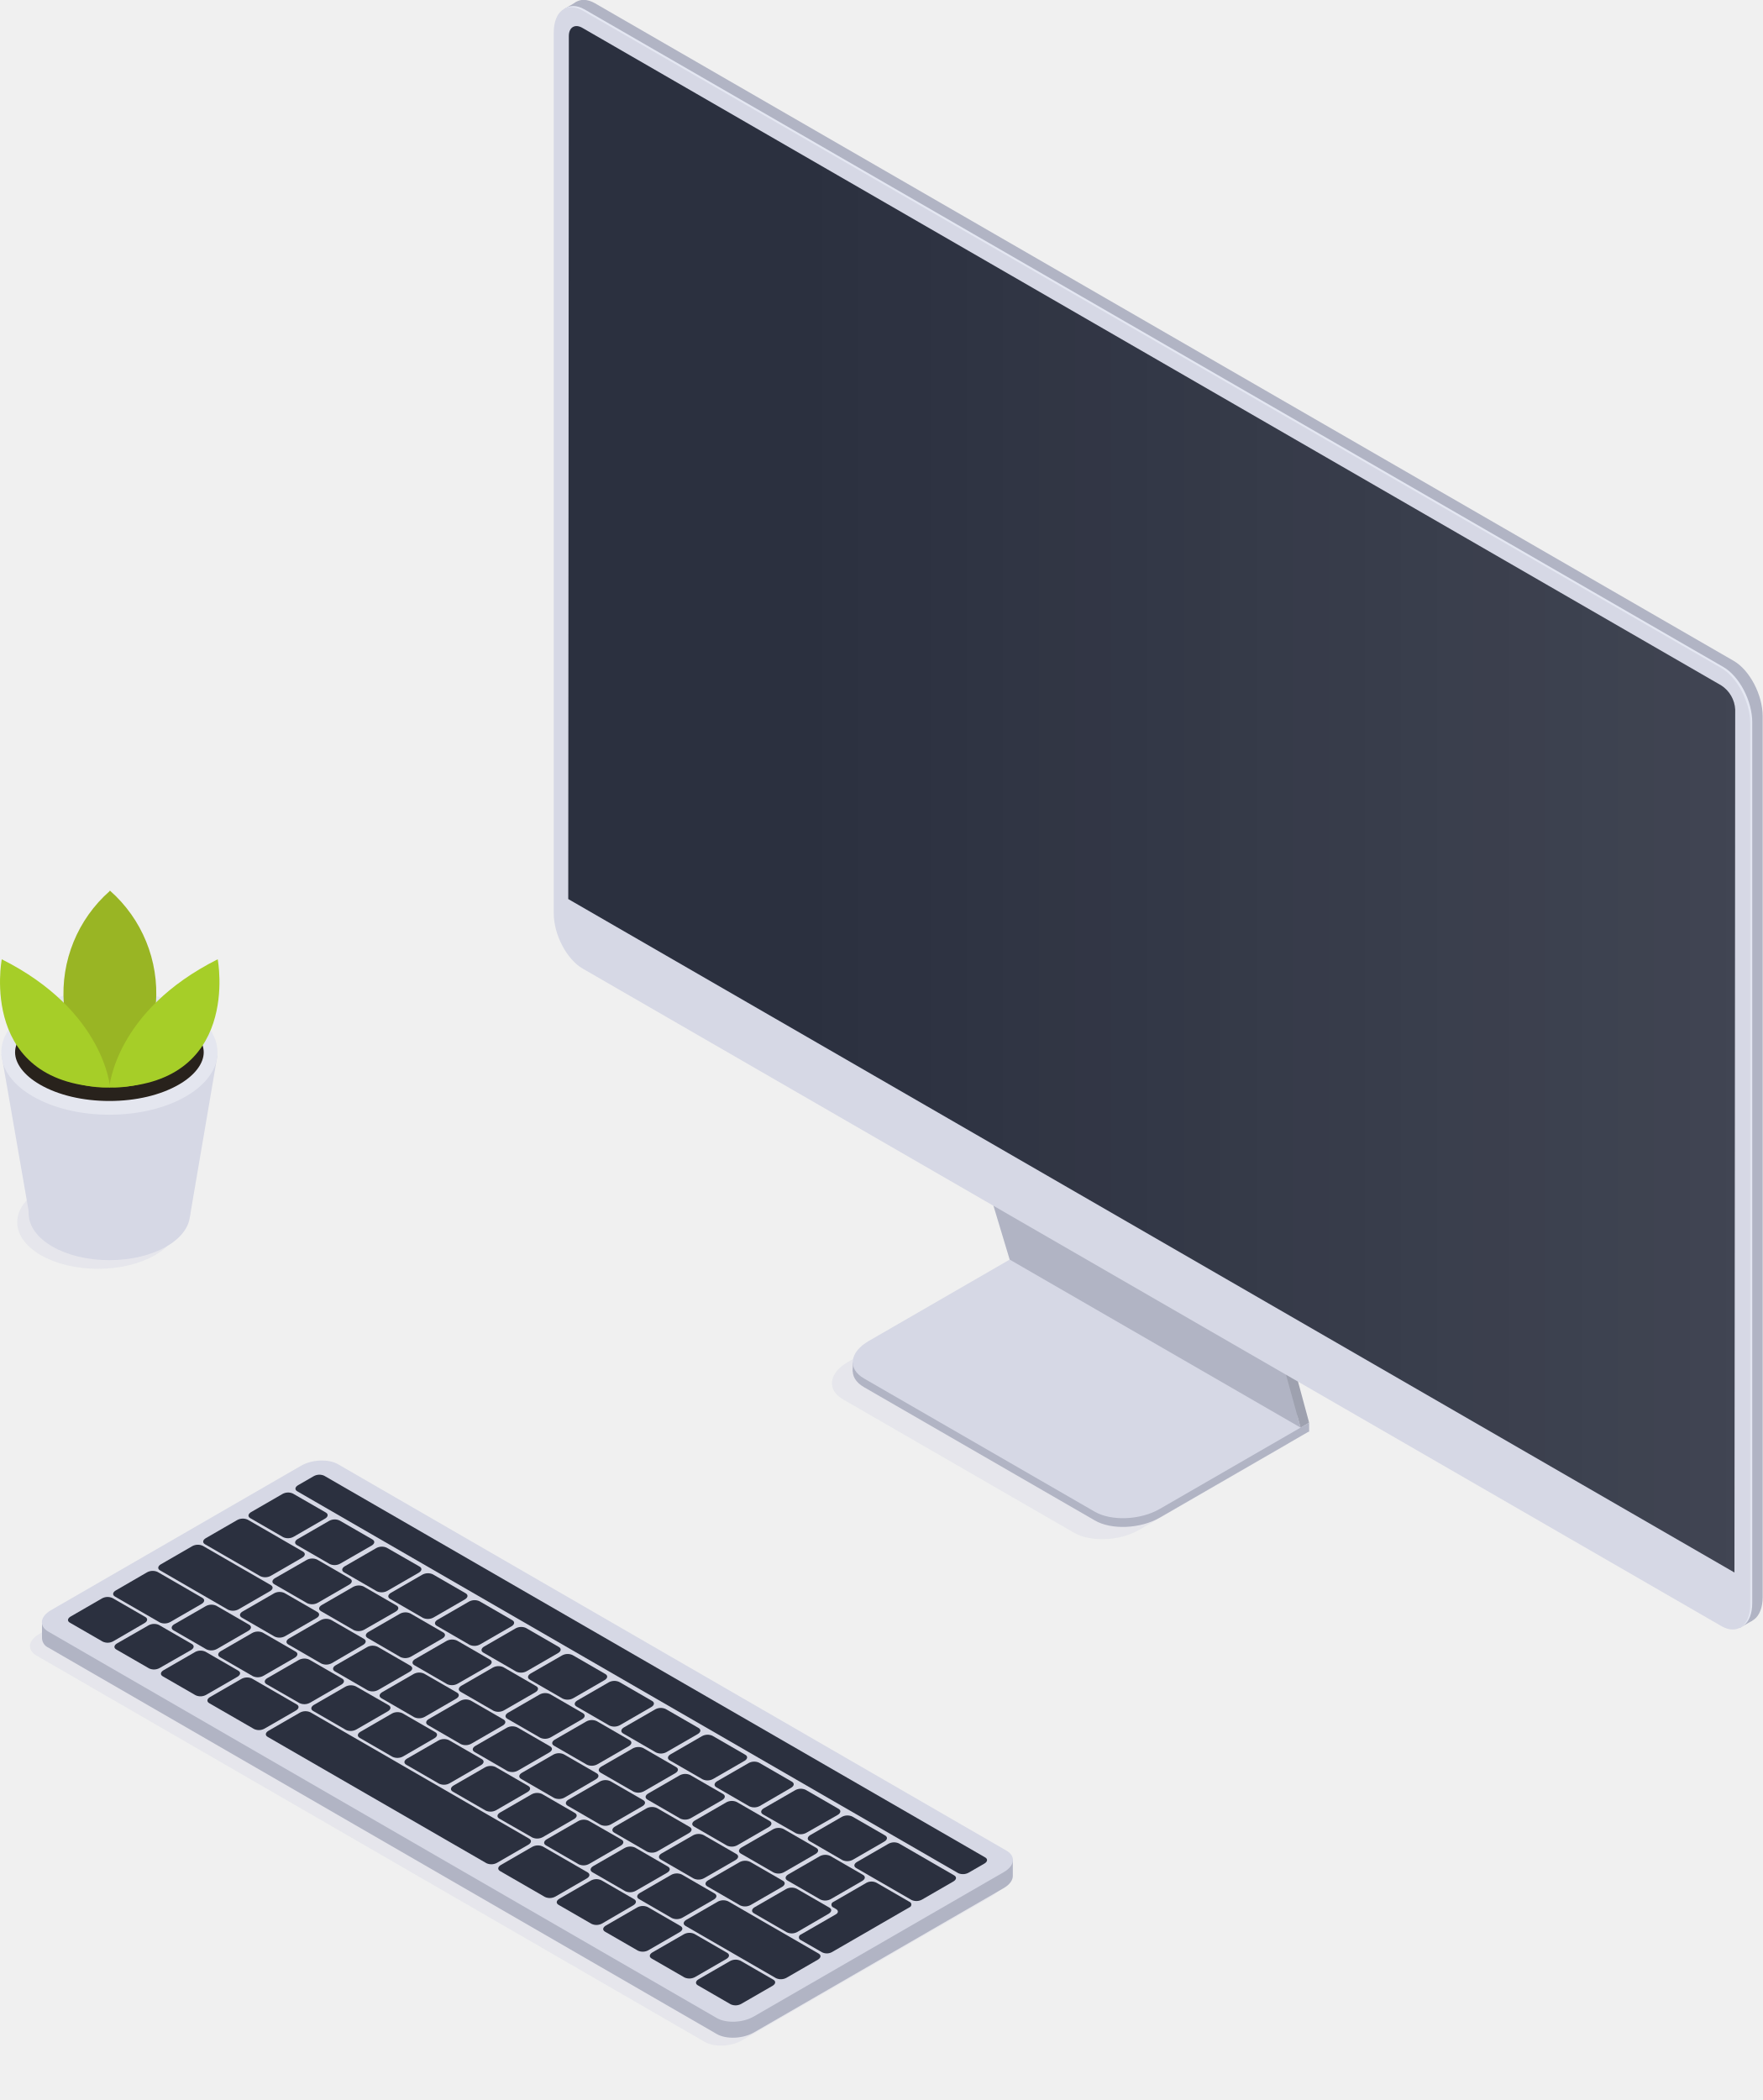
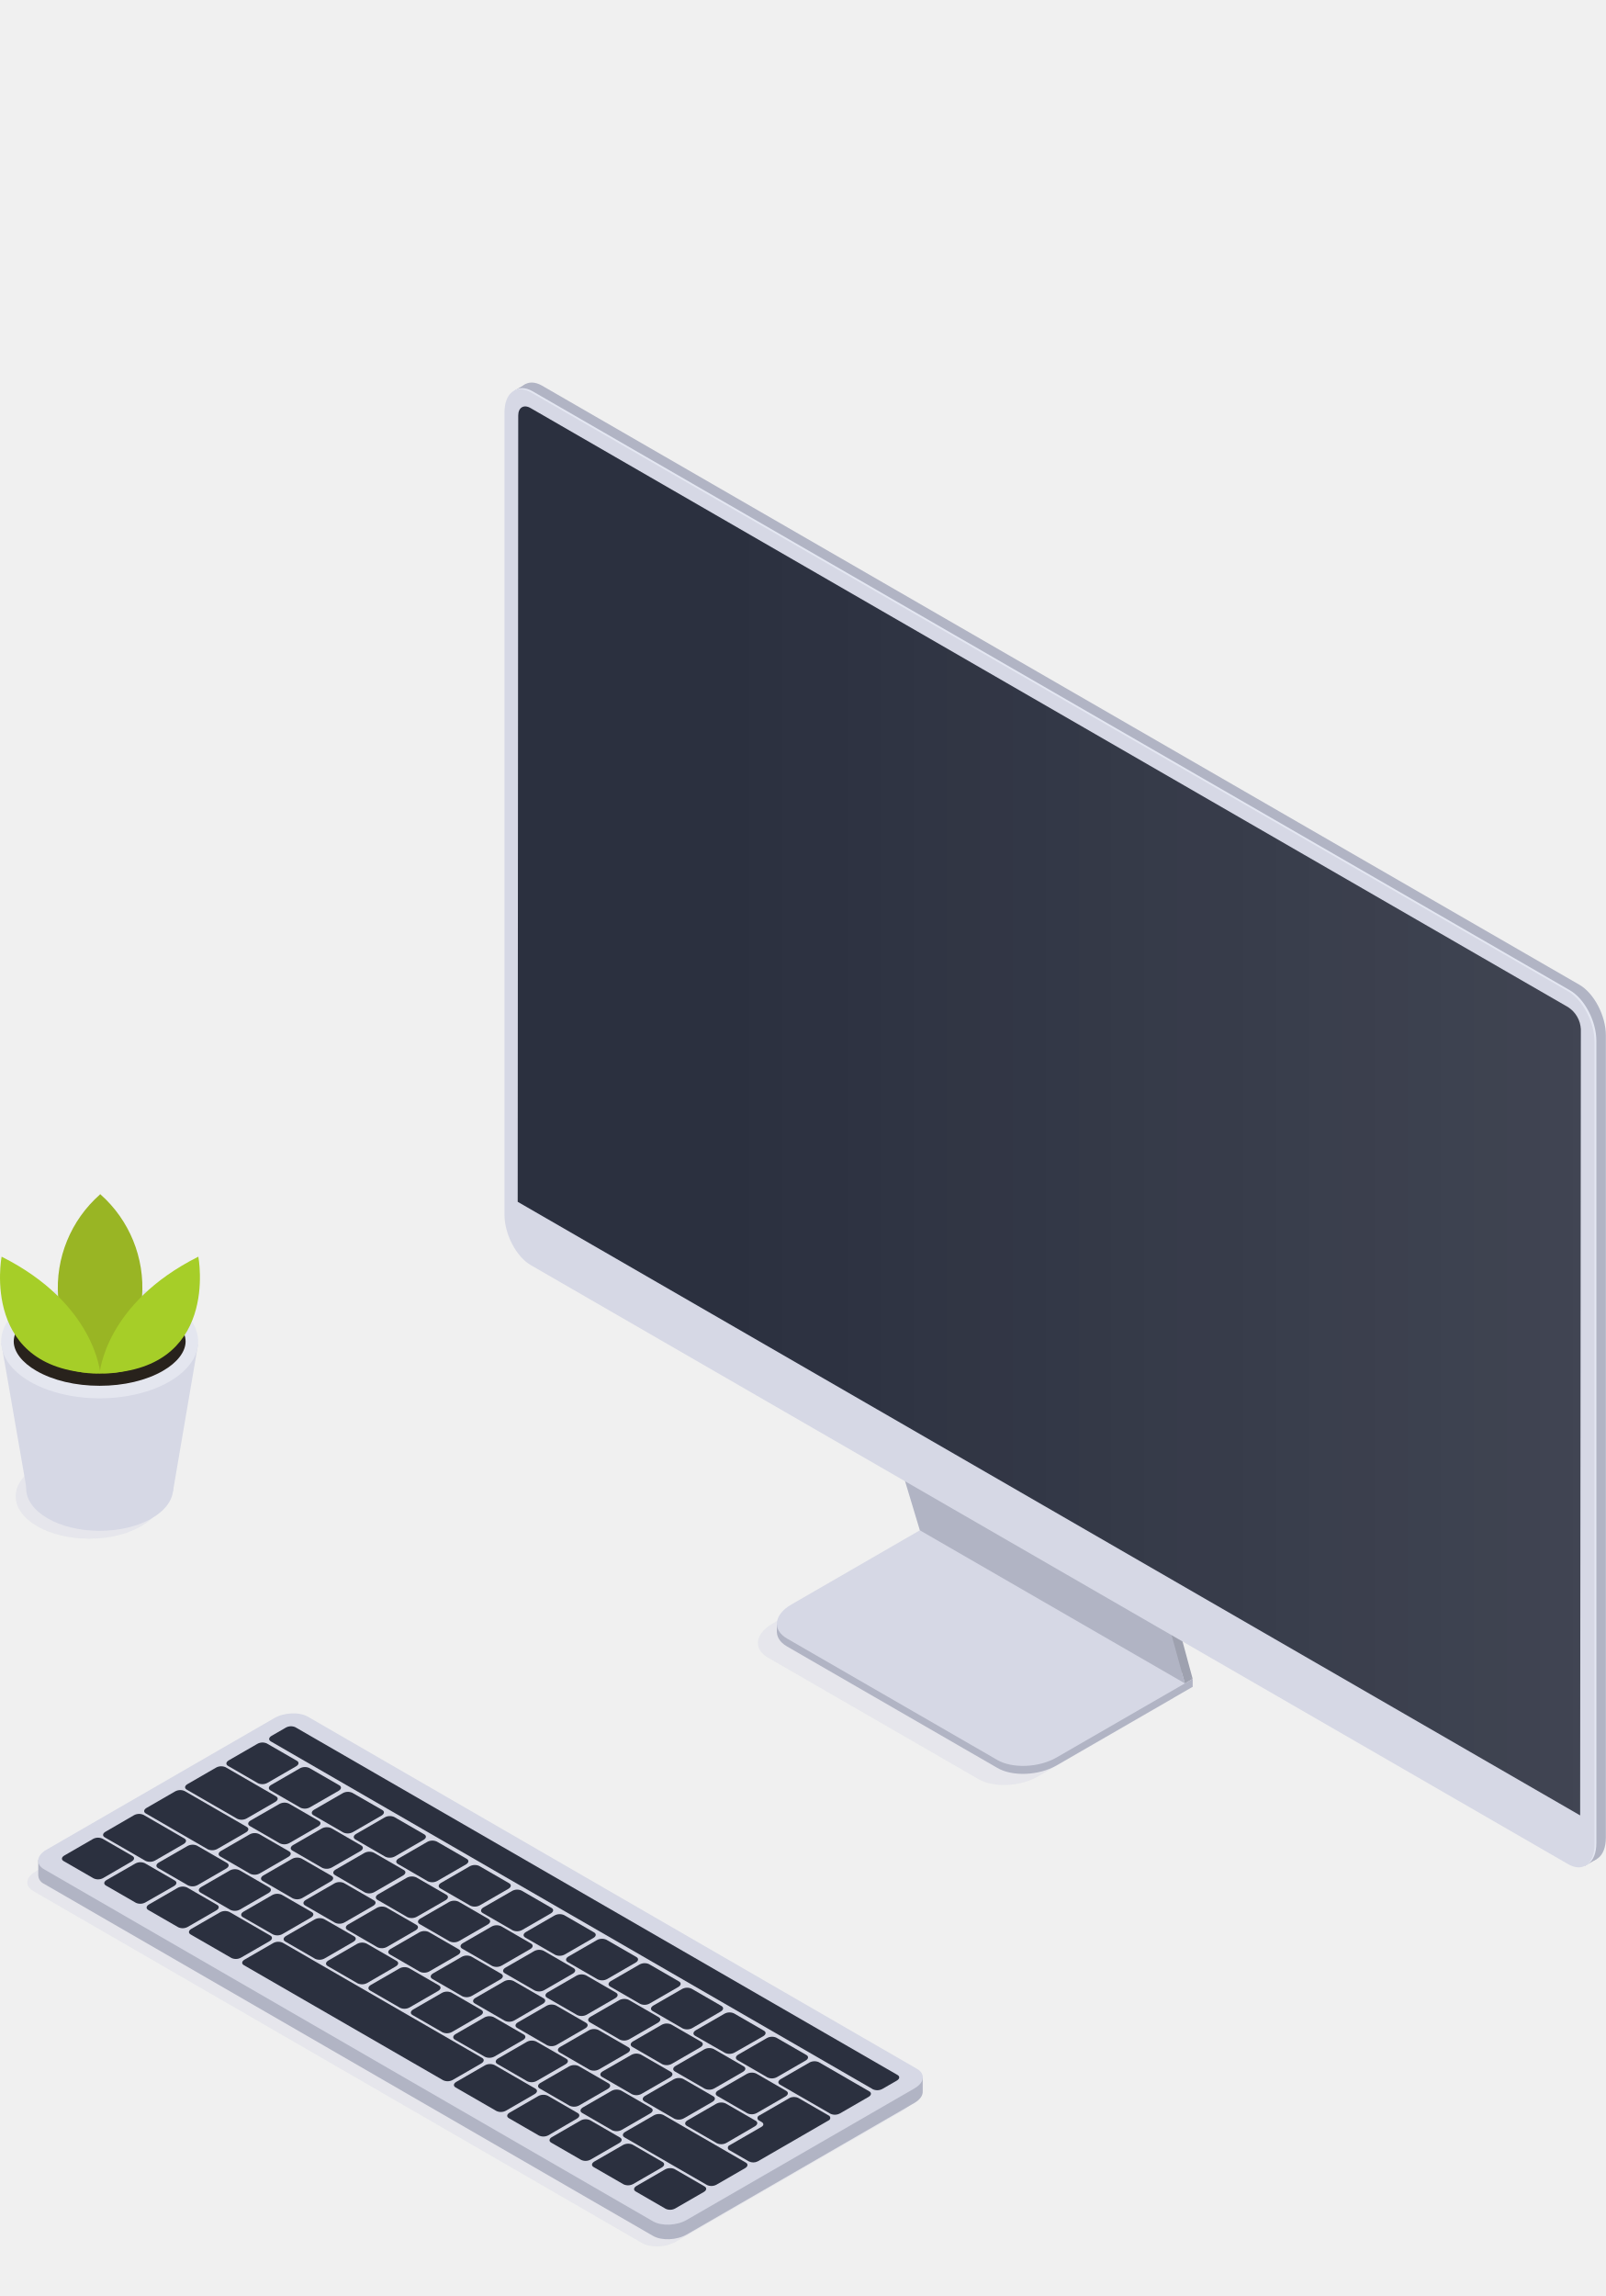
- <svg xmlns="http://www.w3.org/2000/svg" width="100%" height="100%" viewBox="0 0 419.72 500">
+ <svg xmlns="http://www.w3.org/2000/svg" width="100%" height="100%" viewBox="0 -100 419.72 600">
  <defs>
    <style>.cls-1,.cls-3{fill:#d6d8e5;}.cls-1{opacity:0.4;}.cls-2{fill:#b1b4c4;}.cls-4{fill:#9ea1af;}.cls-5{fill:#e4e7f2;}.cls-6{fill:#2b303f;}.cls-7{opacity:0.5;fill:url(#gradient);}.cls-8{fill:#a6ce28;}.cls-9{fill:#bcd64d;}.cls-10{fill:#28221c;}.cls-11{fill:#fff;opacity:0.07;}.cls-12{fill:#8da01f;}.cls-13{fill:#99b524;}.cls-14{fill:#e4e6ef;}</style>
    <linearGradient id="gradient" x1="135.31" y1="190.31" x2="413.18" y2="190.31" gradientUnits="userSpaceOnUse">
      <stop offset="0.21" stop-color="#fff" stop-opacity="0" />
      <stop offset="1" stop-color="#fff" stop-opacity="0.2" />
    </linearGradient>
  </defs>
  <g id="id">
    <g id="id2">
      <path class="cls-1" d="M255.73,364.93l-54.95-31.72c-4-2.28-3.46-6.28,1.11-8.92l35.6-20.55,69.29,40-35.6,20.55C266.61,366.93,259.69,367.22,255.73,364.93Z" />
      <g id="monitor">
        <path class="cls-2" d="M260.68,362l-54.94-31.72c-4-2.29-3.46-6.28,1.11-8.93l35.6-20.55,69.28,40-35.59,20.55C271.56,364,264.64,364.32,260.68,362Z" />
        <polygon class="cls-2" points="311.73 340.84 311.73 338.74 308.54 340.58 311.73 340.84" />
        <polygon class="cls-2" points="203.07 326.53 203.07 324.39 206.35 325.76 203.07 326.53" />
        <path class="cls-3" d="M260.68,359.93l-54.94-31.72c-4-2.29-3.46-6.28,1.11-8.92l35.6-20.56,69.28,40-35.59,20.55C271.56,361.93,264.64,362.22,260.68,359.93Z" />
        <polygon class="cls-4" points="242.63 298.83 234.06 270.38 304.1 310.55 311.73 338.74 242.63 298.83" />
        <path class="cls-4" d="M309.7,339.91l2-1.17-3-2.41Z" />
        <polygon class="cls-2" points="240.42 299.9 231.85 271.45 301.89 311.62 309.7 339.91 240.42 299.9" />
        <path class="cls-2" d="M412.84,385.45,141.71,228.91c-3.8-2.19-6.88-8.08-6.88-13.15V6c0-5.07,3.08-7.4,6.88-5.2L412.84,157.36c3.8,2.2,6.88,8.09,6.88,13.16V380.24C419.72,385.31,416.64,387.65,412.84,385.45Z" />
        <polygon class="cls-2" points="414.23 387.61 417.24 385.88 415.94 376.97 414.23 387.61" />
        <path class="cls-2" d="M134.34,2.12l3-1.71,4.25,2.42s-4.53.7-4.64.67S134.34,2.12,134.34,2.12Z" />
        <path class="cls-5" d="M410.35,386.89,139.23,230.35c-3.81-2.2-6.89-8.09-6.89-13.16V7.47c0-5.07,3.08-7.4,6.89-5.21L410.35,158.8c3.81,2.19,6.89,8.08,6.89,13.15V381.68C417.24,386.75,414.16,389.08,410.35,386.89Z" />
        <path class="cls-3" d="M409.88,387.16,138.75,230.62c-3.8-2.19-6.89-8.08-6.89-13.15V7.74c0-5.07,3.09-7.4,6.89-5.21L409.88,159.07c3.8,2.2,6.88,8.09,6.88,13.16V382C416.76,387,413.68,389.35,409.88,387.16Z" />
        <path id="screen" class="cls-6" d="M413,374.4,135.31,214.06l.14-205.48c0-2.1,1.48-3,3.3-1.9L409.88,163.21a7.3,7.3,0,0,1,3.3,5.72Z" />
        <path class="cls-7" d="M413,374.4,135.31,214.06l.14-205.48c0-2.1,1.48-3,3.3-1.9L409.88,163.21a7.3,7.3,0,0,1,3.3,5.72Z" />
      </g>
      <path class="cls-1" d="M167.82,486.17l-159.15-92c-2.27-1.31-2-3.59.63-5.11l59.51-34.35c2.62-1.52,6.58-1.68,8.85-.37l159.15,92c2.27,1.31,2,3.6-.63,5.11l-59.51,34.36C174.05,487.32,170.09,487.48,167.82,486.17Z" />
      <g id="keyboard">
        <path class="cls-2" d="M238.94,444,80.5,352.45c-2.26-1.31-6.23-1.14-8.84.37L12.41,387,10,386.07v3.8h0a2.56,2.56,0,0,0,1.51,2.42l159.16,92c2.27,1.31,6.23,1.14,8.85-.37L239,449.55c1.47-.85,2.21-1.94,2.17-3h0v-3.8Z" />
        <path class="cls-3" d="M170.67,480.48l-159.16-92c-2.27-1.31-2-3.59.64-5.11L71.66,349c2.61-1.52,6.58-1.68,8.84-.37l159.16,92c2.27,1.31,2,3.6-.64,5.11l-59.5,34.36C176.9,481.63,172.94,481.79,170.67,480.48Z" />
        <path class="cls-6" d="M67.44,366l-7.84-4.53c-.64-.37-.56-1,.18-1.44l7.48-4.32a2.75,2.75,0,0,1,2.49-.1l7.84,4.52c.64.37.56,1-.18,1.44l-7.48,4.32A2.75,2.75,0,0,1,67.44,366Z" />
        <path class="cls-6" d="M78.54,372.4l-7.84-4.52c-.64-.37-.56-1,.18-1.44l7.48-4.32a2.75,2.75,0,0,1,2.49-.1l7.84,4.52c.64.37.56,1-.18,1.44L81,372.3A2.75,2.75,0,0,1,78.54,372.4Z" />
        <path class="cls-6" d="M89.76,378.89l-7.84-4.53c-.64-.37-.56-1,.18-1.44l7.48-4.32a2.77,2.77,0,0,1,2.5-.1L99.92,373c.64.37.55,1-.18,1.44l-7.48,4.32A2.8,2.8,0,0,1,89.76,378.89Z" />
        <path id="3" class="key cls-6" d="M100.73,385.22l-7.84-4.53c-.64-.37-.56-1,.18-1.44l7.48-4.32a2.8,2.8,0,0,1,2.5-.1l7.84,4.53c.64.37.56,1-.18,1.44l-7.48,4.32A2.8,2.8,0,0,1,100.73,385.22Z" />
        <path class="cls-6" d="M111.83,391.63,104,387.1c-.64-.37-.56-1,.18-1.44l7.48-4.32a2.77,2.77,0,0,1,2.5-.1l7.83,4.52c.64.37.56,1-.17,1.44l-7.49,4.32A2.75,2.75,0,0,1,111.83,391.63Z" />
        <path id="5" class="key cls-6" d="M122.93,398l-7.84-4.52c-.64-.37-.56-1,.18-1.44l7.48-4.32a2.78,2.78,0,0,1,2.49-.11l7.84,4.53c.64.37.56,1-.18,1.44l-7.48,4.32A2.75,2.75,0,0,1,122.93,398Z" />
        <path class="cls-6" d="M134,404.44l-7.84-4.52c-.64-.37-.56-1,.17-1.45l7.49-4.31a2.75,2.75,0,0,1,2.49-.11l7.84,4.53c.64.37.56,1-.18,1.44l-7.48,4.32A2.78,2.78,0,0,1,134,404.44Z" />
        <path class="cls-6" d="M145.12,410.85l-7.84-4.53c-.64-.37-.56-1,.18-1.44l7.48-4.32a2.8,2.8,0,0,1,2.5-.1l7.84,4.53c.64.37.56,1-.18,1.44l-7.48,4.32A2.8,2.8,0,0,1,145.12,410.85Z" />
        <path class="cls-6" d="M156.22,417.26l-7.84-4.53c-.64-.37-.56-1,.18-1.44L156,407a2.77,2.77,0,0,1,2.5-.1l7.84,4.52c.64.37.56,1-.18,1.44l-7.48,4.32A2.77,2.77,0,0,1,156.22,417.26Z" />
        <path class="cls-6" d="M167.32,423.66l-7.84-4.52c-.64-.37-.56-1,.18-1.44l7.48-4.32a2.78,2.78,0,0,1,2.49-.11l7.84,4.53c.64.37.56,1-.17,1.44l-7.49,4.32A2.75,2.75,0,0,1,167.32,423.66Z" />
        <path class="cls-6" d="M178.42,430.07l-7.84-4.53c-.64-.36-.56-1,.18-1.44l7.48-4.31a2.75,2.75,0,0,1,2.49-.11l7.84,4.53c.64.37.56,1-.18,1.44L180.91,430A2.78,2.78,0,0,1,178.42,430.07Z" />
        <path class="cls-6" d="M189.51,436.48,181.68,432c-.64-.37-.56-1,.17-1.44l7.49-4.32a2.78,2.78,0,0,1,2.49-.1l7.84,4.53c.64.36.56,1-.18,1.44L192,436.38A2.8,2.8,0,0,1,189.51,436.48Z" />
        <path class="cls-6" d="M200.61,442.89l-7.84-4.53c-.64-.37-.56-1,.18-1.44l7.48-4.32a2.77,2.77,0,0,1,2.5-.1l7.84,4.52c.64.37.56,1-.18,1.44l-7.48,4.32A2.77,2.77,0,0,1,200.61,442.89Z" />
        <path id="backspace" class="cls-6" d="M217.06,452.38l-13.19-7.61c-.64-.37-.56-1,.18-1.44l7.48-4.32a2.77,2.77,0,0,1,2.5-.11l13.18,7.62c.64.37.56,1-.18,1.44l-7.48,4.32A2.78,2.78,0,0,1,217.06,452.38Z" />
        <path id="q" class="key cls-6" d="M73.14,381.71l-7.84-4.52c-.64-.37-.56-1,.18-1.44L73,371.43a2.77,2.77,0,0,1,2.5-.11l7.84,4.53c.64.37.56,1-.18,1.44l-7.48,4.32A2.8,2.8,0,0,1,73.14,381.71Z" />
        <path id="w" class="key cls-6" d="M84.26,388.13l-7.84-4.53c-.64-.36-.56-1,.18-1.44l7.48-4.32a2.8,2.8,0,0,1,2.5-.1l7.84,4.53c.64.37.55,1-.18,1.44L86.76,388A2.8,2.8,0,0,1,84.26,388.13Z" />
        <path id="e" class="key cls-6" d="M95.38,394.55,87.54,390c-.64-.37-.56-1,.18-1.44l7.48-4.32a2.78,2.78,0,0,1,2.49-.1l7.84,4.53c.64.36.56,1-.18,1.44l-7.48,4.32A2.78,2.78,0,0,1,95.38,394.55Z" />
        <path id="r" class="key cls-6" d="M106.49,401l-7.84-4.53c-.63-.37-.55-1,.18-1.44l7.48-4.32a2.8,2.8,0,0,1,2.5-.1l7.84,4.52c.64.37.56,1-.18,1.44L109,400.86A2.77,2.77,0,0,1,106.49,401Z" />
        <path id="t" class="key cls-6" d="M117.52,407.33l-7.84-4.52c-.64-.37-.56-1,.18-1.44l7.48-4.32a2.8,2.8,0,0,1,2.5-.11l7.84,4.53c.64.37.56,1-.18,1.44L120,407.23A2.77,2.77,0,0,1,117.52,407.33Z" />
        <path id="y" class="key cls-6" d="M128.64,413.75l-7.84-4.52c-.64-.37-.56-1,.18-1.44l7.48-4.32a2.77,2.77,0,0,1,2.5-.11l7.83,4.53c.64.37.56,1-.17,1.44l-7.49,4.32A2.75,2.75,0,0,1,128.64,413.75Z" />
        <path id="u" class="key cls-6" d="M139.76,420.17l-7.84-4.52c-.64-.37-.56-1,.18-1.45l7.48-4.31a2.75,2.75,0,0,1,2.49-.11l7.84,4.53c.64.37.56,1-.18,1.44l-7.48,4.32A2.78,2.78,0,0,1,139.76,420.17Z" />
        <path id="i" class="key cls-6" d="M150.87,426.59,143,422.06c-.64-.37-.56-1,.18-1.44l7.48-4.32a2.8,2.8,0,0,1,2.5-.1l7.84,4.53c.64.37.56,1-.18,1.44l-7.48,4.32A2.8,2.8,0,0,1,150.87,426.59Z" />
        <path id="o" class="key cls-6" d="M162,433l-7.84-4.53c-.64-.37-.56-1,.18-1.44l7.48-4.32a2.8,2.8,0,0,1,2.5-.1l7.84,4.52c.64.37.56,1-.18,1.45l-7.48,4.31A2.77,2.77,0,0,1,162,433Z" />
        <path id="p" class="key cls-6" d="M173.11,439.43l-7.84-4.53c-.64-.37-.56-1,.18-1.44l7.48-4.32a2.75,2.75,0,0,1,2.49-.1l7.84,4.52c.64.37.56,1-.18,1.44l-7.48,4.32A2.75,2.75,0,0,1,173.11,439.43Z" />
        <path class="cls-6" d="M184.22,445.84l-7.83-4.52c-.64-.37-.56-1,.17-1.44l7.49-4.32a2.75,2.75,0,0,1,2.49-.1l7.84,4.52c.64.37.56,1-.18,1.44l-7.48,4.32A2.77,2.77,0,0,1,184.22,445.84Z" />
        <path class="cls-6" d="M195.34,452.26l-7.84-4.52c-.64-.37-.56-1,.18-1.44l7.48-4.32a2.77,2.77,0,0,1,2.5-.11l7.84,4.53c.64.37.56,1-.18,1.44l-7.48,4.32A2.77,2.77,0,0,1,195.34,452.26Z" />
        <path class="cls-6" d="M62,375.29l-13.19-7.61c-.64-.37-.56-1,.18-1.44l7.48-4.32a2.8,2.8,0,0,1,2.5-.1l13.18,7.61c.64.37.56,1-.18,1.44l-7.48,4.32A2.75,2.75,0,0,1,62,375.29Z" />
        <path class="cls-6" d="M216.52,452.79l-7.84-4.53a2.59,2.59,0,0,0-2.32,0l-7.91,4.57a.71.71,0,0,0,0,1.34l.62.36c.59.34.59.89,0,1.24l-8.35,4.82a.71.71,0,0,0,0,1.35l5,2.88a2.56,2.56,0,0,0,2.32,0l7.82-4.51,1.62-.94,1.16-.67,1.17-.68,6.74-3.89A.71.71,0,0,0,216.52,452.79Z" />
        <path class="cls-6" d="M24.46,390.86l-7.84-4.52c-.64-.37-.56-1,.18-1.44l7.48-4.32a2.75,2.75,0,0,1,2.49-.1L34.61,385c.64.37.56,1-.18,1.44L27,390.76A2.75,2.75,0,0,1,24.46,390.86Z" />
        <path class="cls-6" d="M35.52,397.25l-7.84-4.52c-.64-.37-.56-1,.18-1.44L35.34,387a2.77,2.77,0,0,1,2.5-.11l7.84,4.53c.64.37.56,1-.18,1.44L38,397.15A2.77,2.77,0,0,1,35.52,397.25Z" />
        <path class="cls-6" d="M46.59,403.64l-7.84-4.52c-.64-.37-.56-1,.18-1.44l7.48-4.32a2.75,2.75,0,0,1,2.49-.11l7.84,4.53c.64.37.56,1-.18,1.44l-7.48,4.32A2.75,2.75,0,0,1,46.59,403.64Z" />
        <path class="cls-6" d="M140.83,458.05,133,453.53c-.64-.37-.56-1,.18-1.44l7.48-4.32a2.77,2.77,0,0,1,2.5-.11l7.84,4.53c.63.37.55,1-.18,1.44L143.33,458A2.77,2.77,0,0,1,140.83,458.05Z" />
        <path class="cls-6" d="M151.9,464.44l-7.84-4.52c-.64-.37-.56-1,.18-1.44l7.48-4.32a2.75,2.75,0,0,1,2.49-.11l7.84,4.53c.64.37.56,1-.18,1.44l-7.48,4.32A2.75,2.75,0,0,1,151.9,464.44Z" />
        <path class="cls-6" d="M163,470.83l-7.84-4.52c-.64-.37-.56-1,.18-1.45l7.48-4.31a2.77,2.77,0,0,1,2.5-.11l7.84,4.53c.64.37.56,1-.18,1.44l-7.48,4.32A2.8,2.8,0,0,1,163,470.83Z" />
        <path class="cls-6" d="M174,477.22l-7.84-4.53c-.64-.36-.56-1,.18-1.44l7.48-4.32a2.78,2.78,0,0,1,2.49-.1l7.84,4.53c.64.37.56,1-.17,1.44l-7.49,4.32A2.78,2.78,0,0,1,174,477.22Z" />
        <path class="cls-6" d="M60.51,411.68l-10.7-6.17c-.63-.37-.55-1,.18-1.44l7.48-4.32a2.77,2.77,0,0,1,2.5-.11l10.69,6.17c.64.37.56,1-.18,1.45L63,411.57A2.75,2.75,0,0,1,60.51,411.68Z" />
        <path class="cls-6" d="M129.76,451.66l-10.69-6.17c-.64-.37-.56-1,.18-1.44l7.48-4.32a2.8,2.8,0,0,1,2.5-.1l10.69,6.17c.64.37.56,1-.18,1.44l-7.48,4.32A2.77,2.77,0,0,1,129.76,451.66Z" />
        <path class="cls-6" d="M115.85,443.63,63.73,413.54c-.64-.37-.56-1,.18-1.44l7.48-4.32a2.77,2.77,0,0,1,2.5-.1L126,437.77c.64.37.56,1-.18,1.44l-7.48,4.32A2.78,2.78,0,0,1,115.85,443.63Z" />
        <path id="a" class="key cls-6" d="M65.41,389.67l-7.84-4.53c-.64-.37-.56-1,.18-1.44l7.48-4.32a2.75,2.75,0,0,1,2.49-.1l7.84,4.52c.64.37.56,1-.18,1.44l-7.48,4.32A2.75,2.75,0,0,1,65.41,389.67Z" />
        <path id="s" class="key cls-6" d="M76.49,396.07l-7.84-4.53c-.64-.37-.56-1,.18-1.44l7.48-4.32a2.77,2.77,0,0,1,2.5-.1l7.84,4.52c.64.37.56,1-.18,1.44L79,396A2.77,2.77,0,0,1,76.49,396.07Z" />
        <path id="d" class="key cls-6" d="M87.58,402.47l-7.84-4.53c-.64-.37-.56-1,.18-1.44l7.48-4.32a2.75,2.75,0,0,1,2.49-.1l7.84,4.52c.64.37.56,1-.18,1.44l-7.48,4.32A2.75,2.75,0,0,1,87.58,402.47Z" />
        <path id="f" class="key cls-6" d="M98.66,408.87l-7.84-4.53c-.64-.37-.56-1,.18-1.44l7.48-4.32a2.77,2.77,0,0,1,2.5-.1l7.84,4.52c.64.37.56,1-.18,1.44l-7.48,4.32A2.77,2.77,0,0,1,98.66,408.87Z" />
        <path id="g" class="key cls-6" d="M109.75,415.27l-7.84-4.53c-.64-.37-.56-1,.18-1.44l7.48-4.32a2.75,2.75,0,0,1,2.49-.1l7.84,4.52c.64.37.56,1-.18,1.44l-7.48,4.32A2.75,2.75,0,0,1,109.75,415.27Z" />
        <path id="h" class="key cls-6" d="M120.83,421.67,113,417.14c-.64-.37-.56-1,.18-1.44l7.48-4.32a2.77,2.77,0,0,1,2.5-.1L131,415.8c.64.37.56,1-.18,1.44l-7.48,4.32A2.77,2.77,0,0,1,120.83,421.67Z" />
        <path id="j" class="key cls-6" d="M131.92,428.07l-7.84-4.53c-.64-.37-.56-1,.18-1.44l7.48-4.32a2.75,2.75,0,0,1,2.49-.1l7.84,4.52c.64.37.56,1-.17,1.44L134.41,428A2.75,2.75,0,0,1,131.92,428.07Z" />
        <path id="k" class="key cls-6" d="M143,434.47l-7.83-4.53c-.64-.37-.56-1,.17-1.44l7.49-4.32a2.75,2.75,0,0,1,2.49-.1l7.84,4.52c.64.37.56,1-.18,1.44l-7.48,4.32A2.77,2.77,0,0,1,143,434.47Z" />
        <path id="l" class="key cls-6" d="M154.09,440.87l-7.84-4.53c-.64-.37-.56-1,.18-1.44l7.48-4.32a2.8,2.8,0,0,1,2.5-.1l7.84,4.52c.63.37.55,1-.18,1.44l-7.48,4.32A2.77,2.77,0,0,1,154.09,440.87Z" />
        <path class="cls-6" d="M165.18,447.27l-7.84-4.53c-.64-.37-.56-1,.18-1.44L165,437a2.78,2.78,0,0,1,2.49-.1l7.84,4.52c.64.37.56,1-.18,1.45l-7.48,4.31A2.75,2.75,0,0,1,165.18,447.27Z" />
        <path class="cls-6" d="M176.26,453.67l-7.84-4.53c-.64-.37-.56-1,.18-1.44l7.48-4.32a2.8,2.8,0,0,1,2.5-.1l7.84,4.52c.64.37.56,1-.18,1.45l-7.48,4.31A2.77,2.77,0,0,1,176.26,453.67Z" />
        <path class="cls-6" d="M187.35,460.07l-7.84-4.53c-.64-.37-.56-1,.18-1.44l7.48-4.32a2.78,2.78,0,0,1,2.49-.1l7.84,4.52c.64.37.56,1-.18,1.45L189.84,460A2.75,2.75,0,0,1,187.35,460.07Z" />
        <path class="cls-6" d="M54.32,383.27,38.11,373.9c-.64-.36-.56-1,.18-1.44l7.48-4.32a2.78,2.78,0,0,1,2.49-.1l16.22,9.36c.64.37.56,1-.18,1.44l-7.48,4.32A2.8,2.8,0,0,1,54.32,383.27Z" />
        <path id="z" class="key cls-6" d="M49.15,392.7l-7.84-4.53c-.64-.37-.56-1,.18-1.44L49,382.41a2.78,2.78,0,0,1,2.49-.1l7.84,4.53c.64.37.56,1-.18,1.44l-7.48,4.32A2.78,2.78,0,0,1,49.15,392.7Z" />
        <path id="x" class="key cls-6" d="M60.23,399.1l-7.84-4.53c-.64-.37-.56-1,.18-1.44l7.48-4.32a2.8,2.8,0,0,1,2.5-.1l7.84,4.53c.64.36.55,1-.18,1.44L62.73,399A2.77,2.77,0,0,1,60.23,399.1Z" />
        <path id="c" class="key cls-6" d="M71.31,405.5,63.47,401c-.64-.37-.56-1,.18-1.44l7.48-4.32a2.8,2.8,0,0,1,2.5-.1l7.84,4.52c.64.37.56,1-.18,1.44l-7.48,4.32A2.77,2.77,0,0,1,71.31,405.5Z" />
        <path id="v" class="key cls-6" d="M82.4,411.9l-7.84-4.53c-.64-.37-.56-1,.18-1.44l7.48-4.32a2.75,2.75,0,0,1,2.49-.1L92.55,406c.64.37.56,1-.18,1.44l-7.48,4.32A2.75,2.75,0,0,1,82.4,411.9Z" />
        <path id="b" class="key cls-6" d="M93.48,418.3l-7.84-4.53c-.64-.37-.56-1,.18-1.44L93.3,408a2.77,2.77,0,0,1,2.5-.1l7.84,4.52c.64.37.56,1-.18,1.44L96,418.19A2.8,2.8,0,0,1,93.48,418.3Z" />
        <path id="n" class="key cls-6" d="M104.56,424.69l-7.83-4.52c-.64-.37-.56-1,.17-1.44l7.49-4.32a2.75,2.75,0,0,1,2.49-.1l7.84,4.52c.64.37.56,1-.18,1.44l-7.48,4.32A2.77,2.77,0,0,1,104.56,424.69Z" />
        <path id="m" class="key cls-6" d="M115.65,431.09l-7.84-4.52c-.64-.37-.56-1,.18-1.44l7.48-4.32a2.78,2.78,0,0,1,2.49-.11l7.84,4.53c.64.37.56,1-.18,1.44L118.14,431A2.75,2.75,0,0,1,115.65,431.09Z" />
        <path class="cls-6" d="M126.73,437.49,118.89,433c-.64-.37-.56-1,.18-1.44l7.48-4.32a2.77,2.77,0,0,1,2.5-.11l7.84,4.53c.64.37.56,1-.18,1.44l-7.48,4.32A2.77,2.77,0,0,1,126.73,437.49Z" />
        <path class="cls-6" d="M137.82,443.89,130,439.37c-.64-.37-.56-1,.18-1.44l7.48-4.32a2.75,2.75,0,0,1,2.49-.11L148,438c.64.37.56,1-.18,1.44l-7.48,4.32A2.75,2.75,0,0,1,137.82,443.89Z" />
        <path class="cls-6" d="M148.9,450.29l-7.84-4.52c-.64-.37-.56-1,.18-1.45l7.48-4.31a2.77,2.77,0,0,1,2.5-.11l7.83,4.53c.64.37.56,1-.17,1.44l-7.49,4.32A2.78,2.78,0,0,1,148.9,450.29Z" />
        <path id="/" class="key cls-6" d="M160,456.69l-7.84-4.53c-.64-.36-.56-1,.18-1.44l7.48-4.32a2.8,2.8,0,0,1,2.5-.1l7.84,4.53c.64.37.56,1-.18,1.44l-7.48,4.32A2.8,2.8,0,0,1,160,456.69Z" />
        <path class="cls-6" d="M184.79,471l-21.56-12.45c-.64-.37-.56-1,.18-1.44l7.48-4.32a2.78,2.78,0,0,1,2.49-.1l21.56,12.45c.64.37.56,1-.18,1.44l-7.48,4.32A2.78,2.78,0,0,1,184.79,471Z" />
        <path class="cls-6" d="M38.06,386.3l-10.69-6.17c-.64-.37-.56-1,.18-1.44L35,374.37a2.8,2.8,0,0,1,2.5-.11l10.69,6.18c.64.37.56,1-.18,1.44l-7.48,4.32A2.8,2.8,0,0,1,38.06,386.3Z" />
        <path class="cls-6" d="M228.19,446,70.78,355.07c-.64-.37-.56-1,.18-1.44l3.74-2.16a2.78,2.78,0,0,1,2.49-.11L234.6,442.25c.64.37.56,1-.17,1.44l-3.74,2.16A2.8,2.8,0,0,1,228.19,446Z" />
        <ellipse class="cls-1" cx="23.31" cy="291.01" rx="19.21" ry="11.09" />
        <g id="plant">
          <ellipse class="cls-3" cx="26.05" cy="288.95" rx="19.21" ry="11.09" />
          <polygon class="cls-3" points="0.34 251.03 7.06 289.73 45.21 289.73 51.77 251.31 0.34 251.03" />
          <ellipse class="cls-14" cx="26.05" cy="250.55" rx="25.74" ry="14.86" />
          <path class="cls-10" d="M26.05,262.14c-6.31,0-12.19-1.39-16.56-3.92-3.75-2.16-5.9-5-5.9-7.67s2.15-5.5,5.9-7.67c4.37-2.52,10.25-3.91,16.56-3.91s12.19,1.39,16.56,3.91c3.75,2.17,5.9,5,5.9,7.67s-2.15,5.51-5.9,7.67C38.24,260.75,32.36,262.14,26.05,262.14Z" />
          <path class="cls-13" d="M37.13,238.85a32.55,32.55,0,0,0-10.92-26.77v0h0l-.08-.07v.14A32.52,32.52,0,0,0,15.19,238.9L.48,237.51c6.21,23.41,25.73,21.39,25.73,21.39v0c1.47.11,19.67,1.05,25.62-21.41Z" />
          <path class="cls-8" d="M26.21,258.9S24.89,240.68.42,228.4C.42,228.4-5.38,258.68,26.21,258.9Z" />
          <path class="cls-8" d="M26.05,258.9s1.32-18.22,25.79-30.5C51.84,228.4,57.64,258.68,26.05,258.9Z" />
        </g>
      </g>
    </g>
  </g>
</svg>
